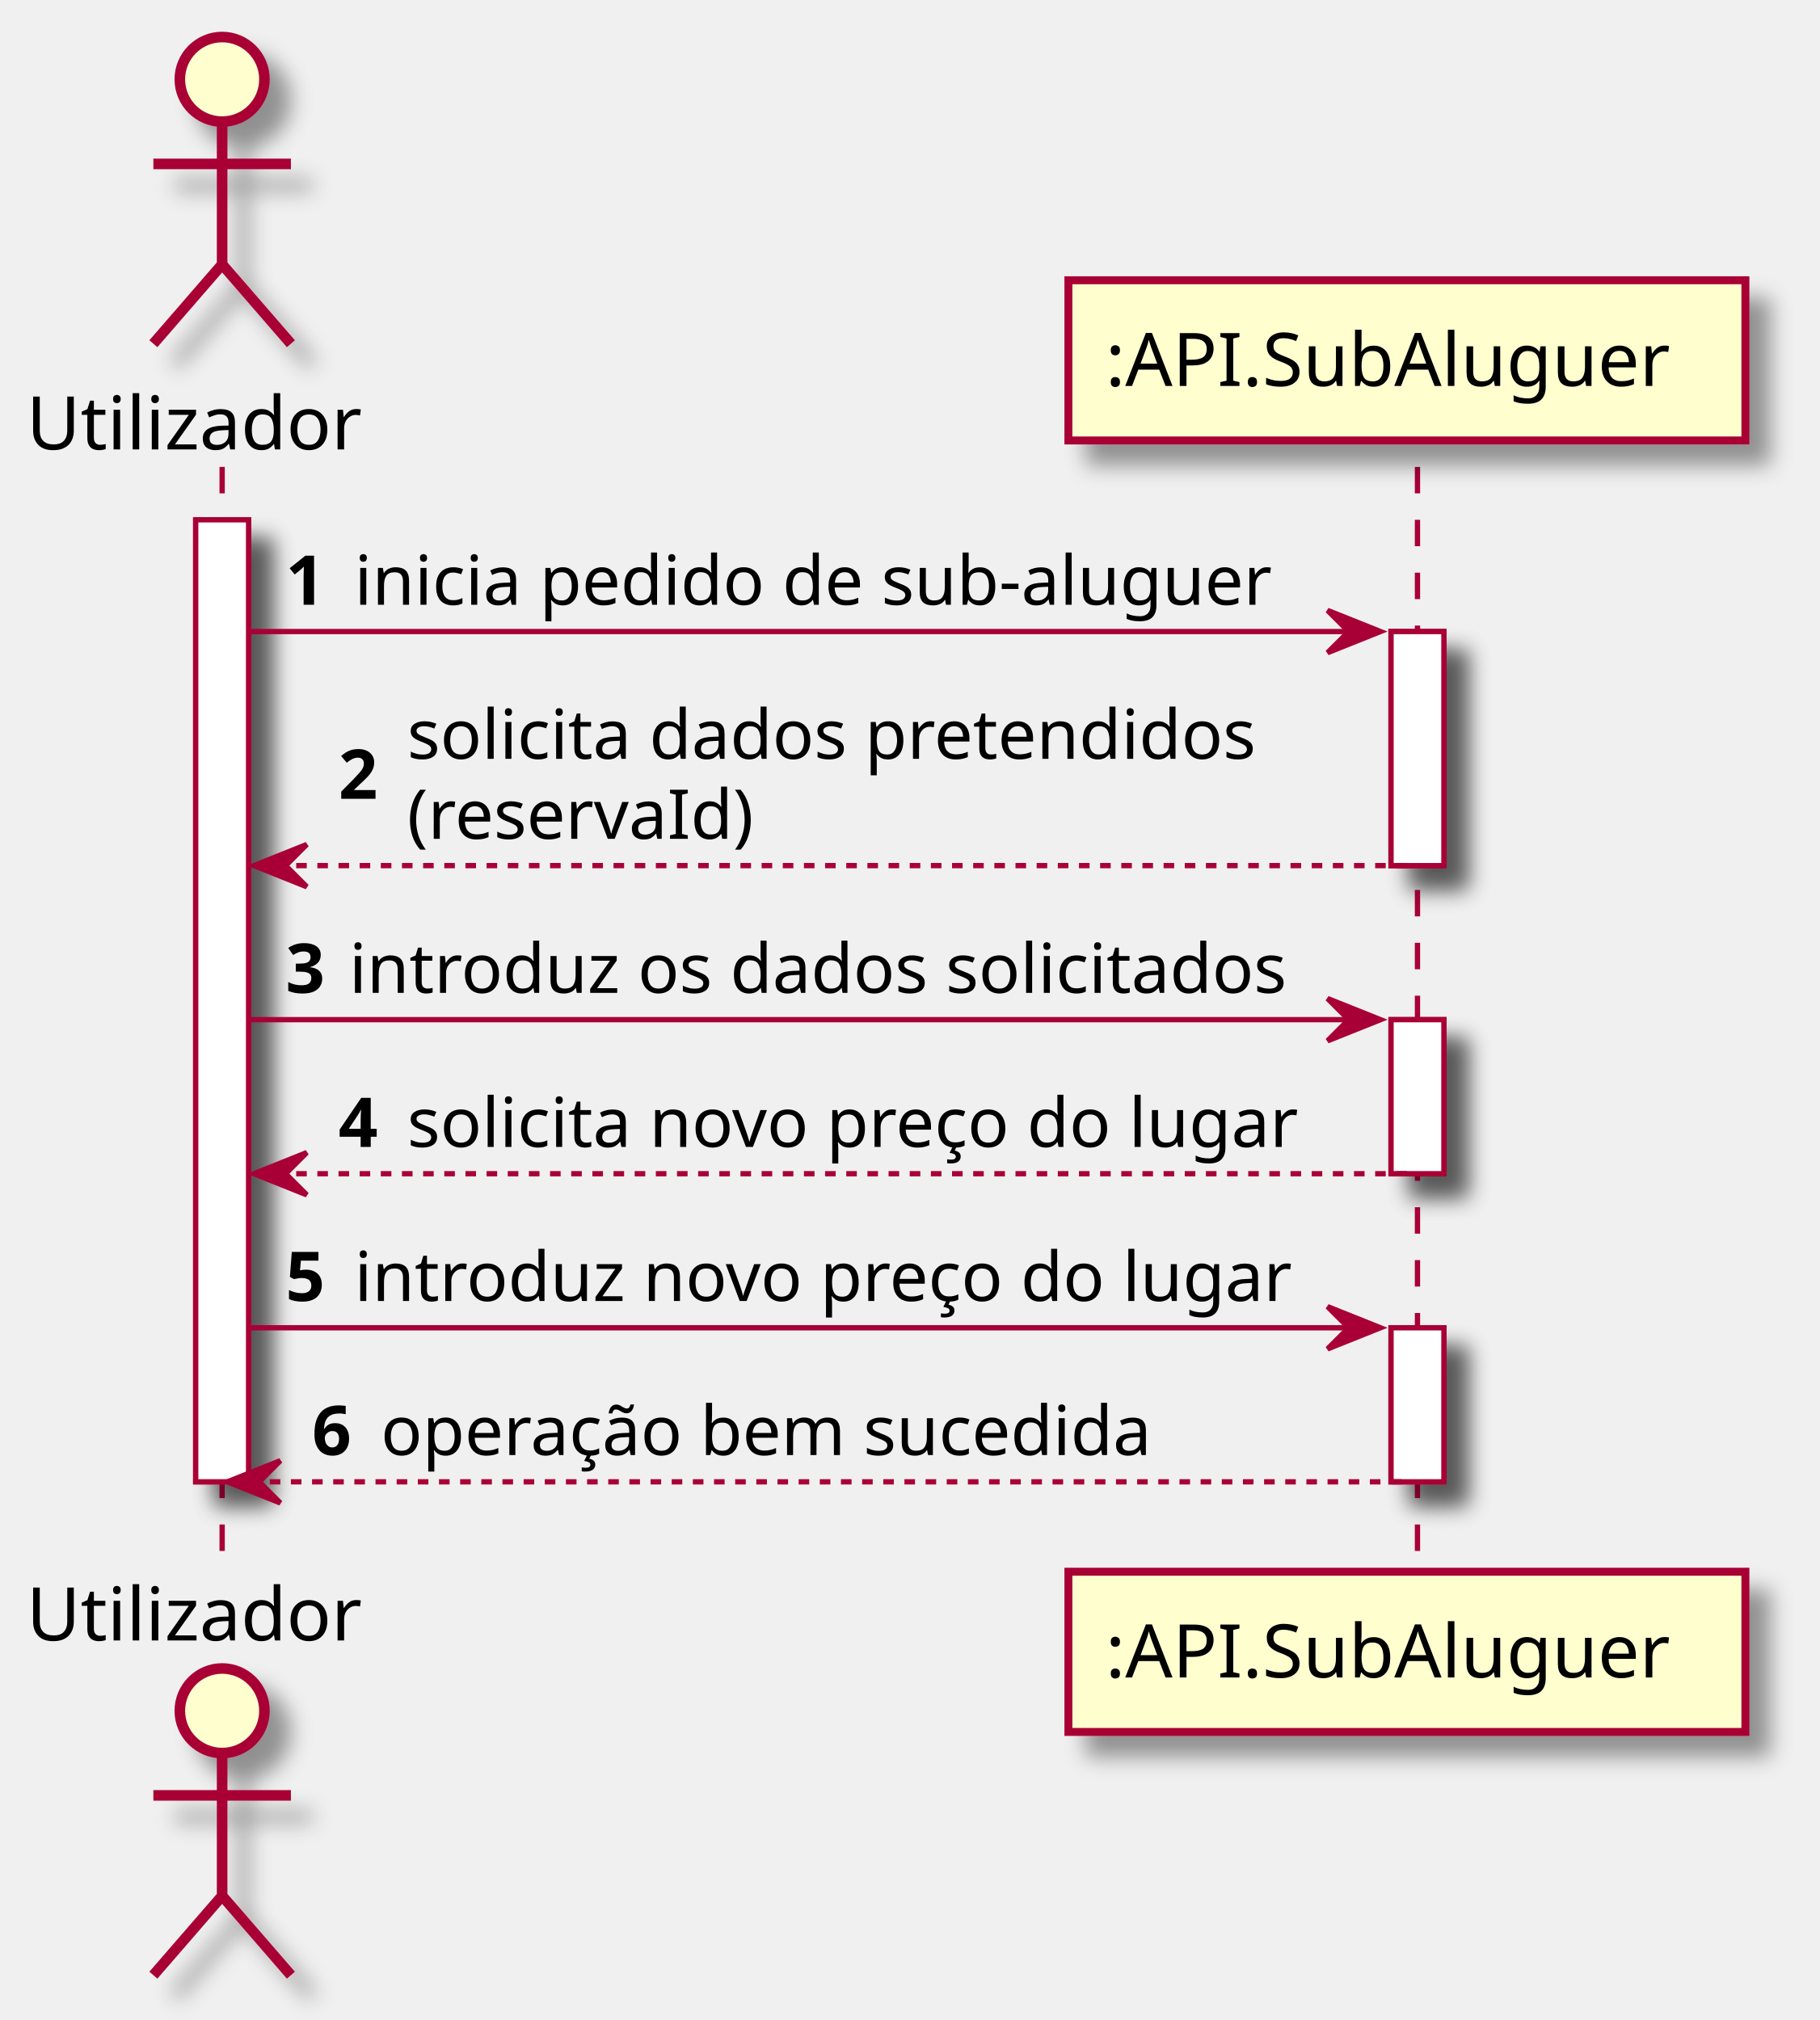
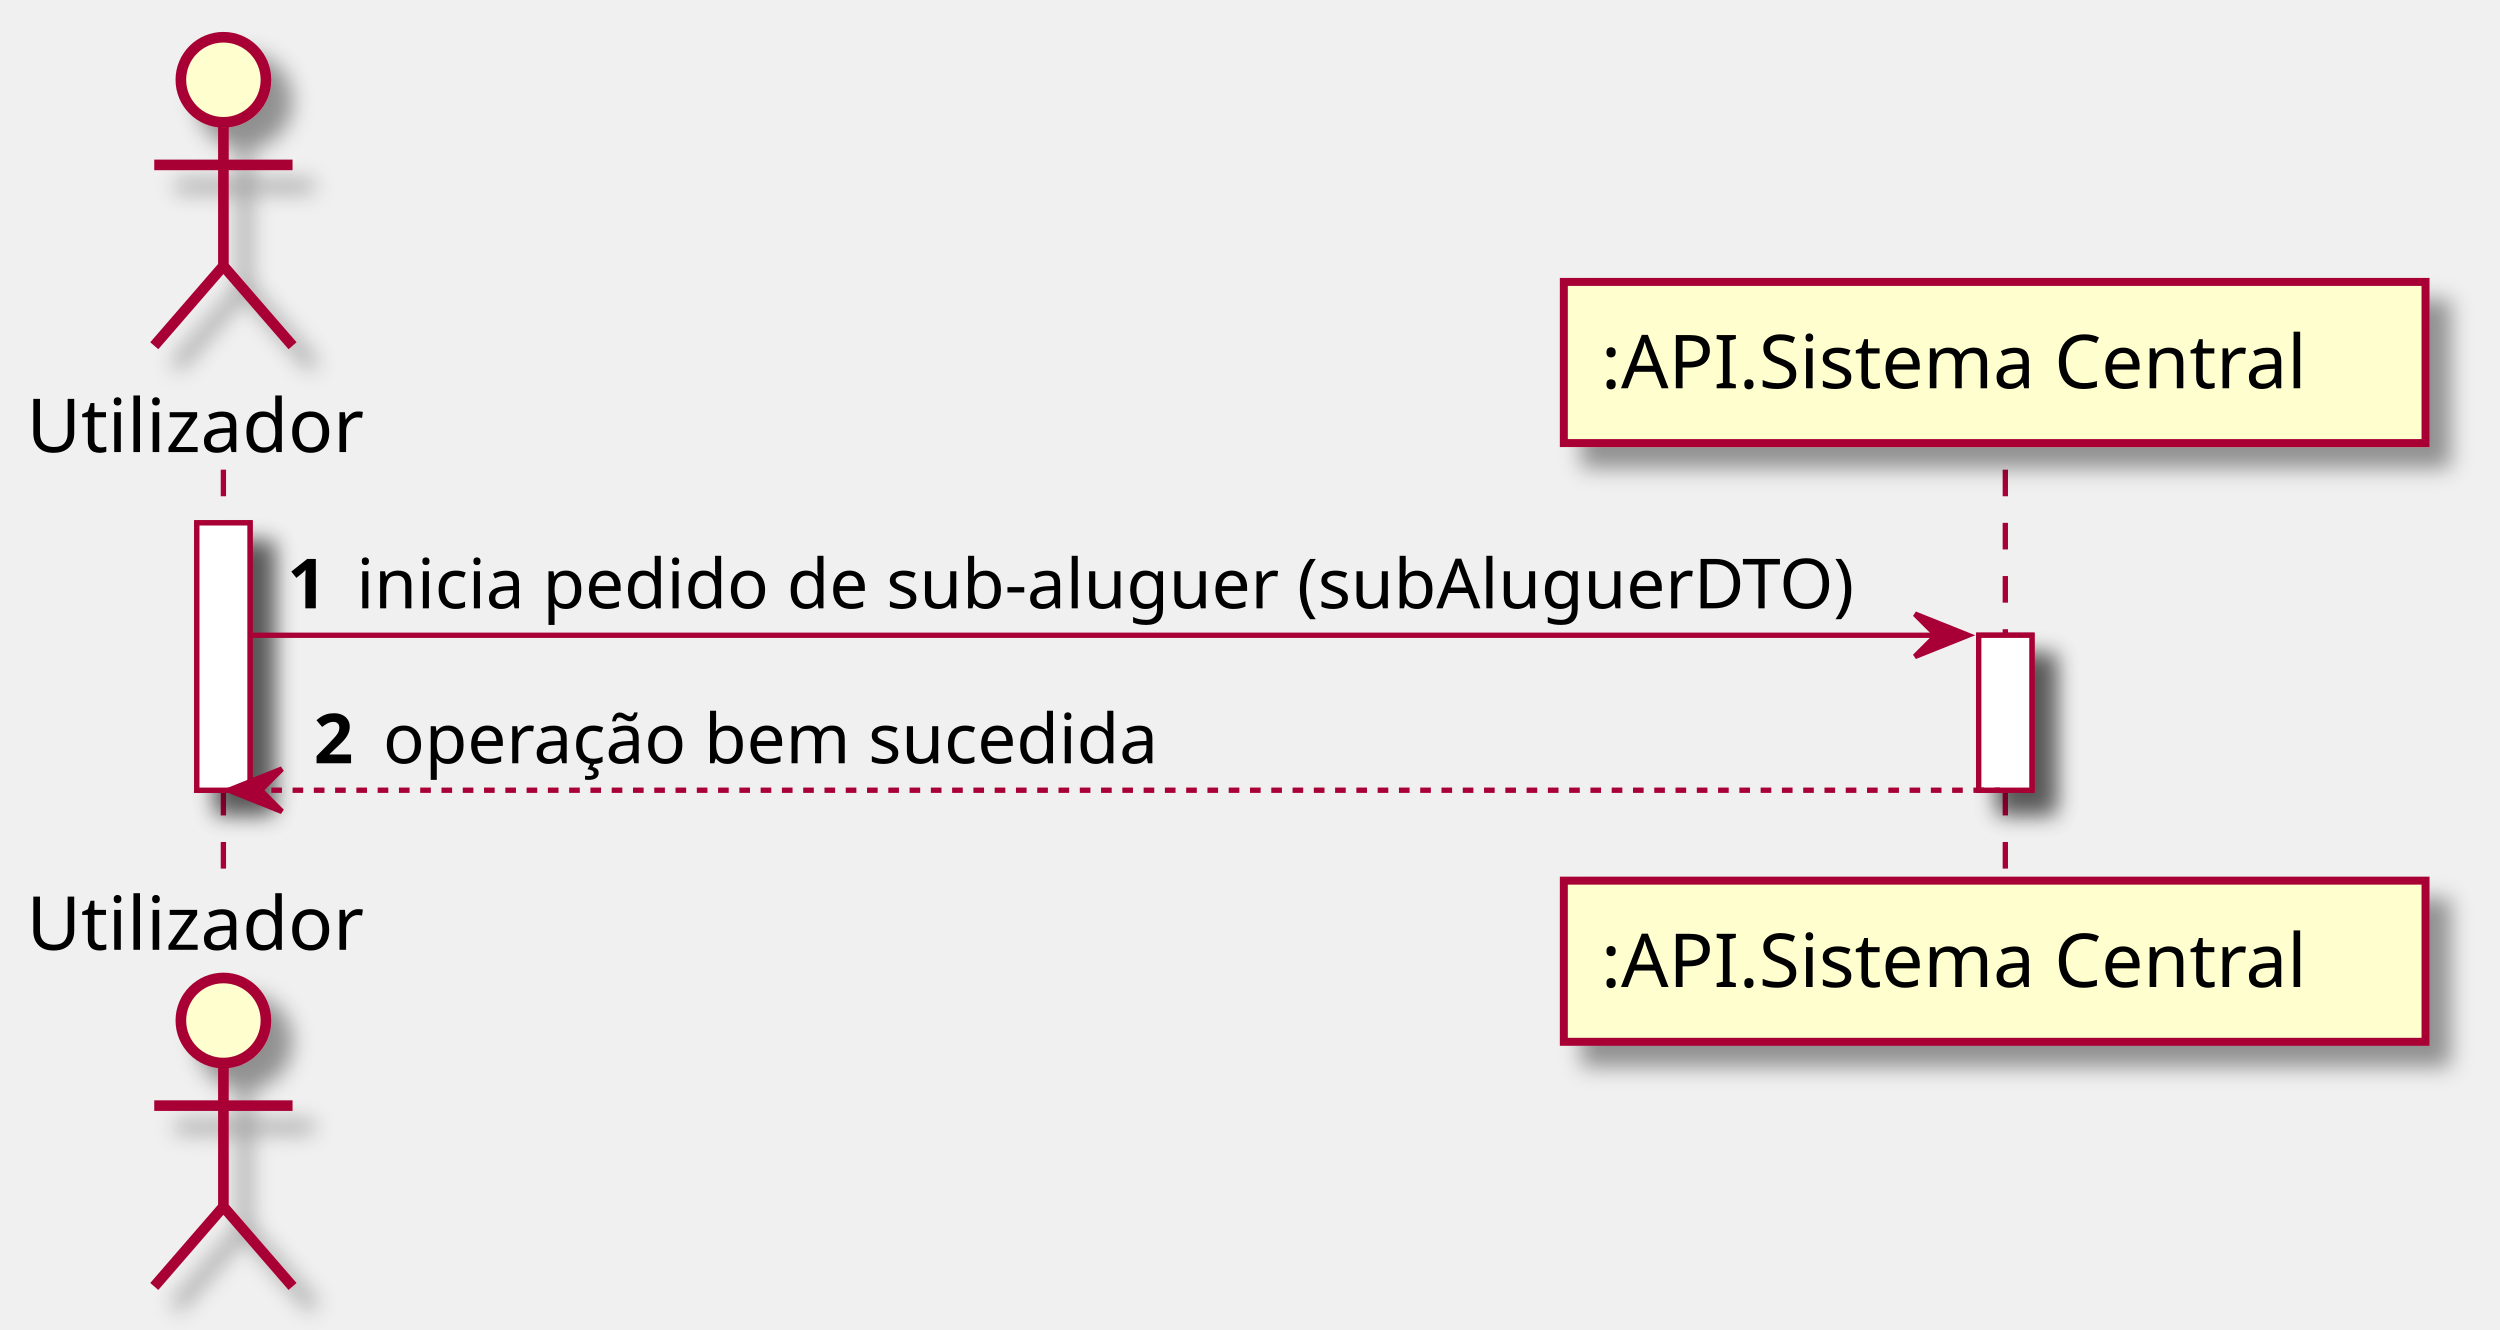
- <svg xmlns="http://www.w3.org/2000/svg" contentScriptType="application/ecmascript" contentStyleType="text/css" height="382px" preserveAspectRatio="none" style="width:344px;height:382px;" version="1.1" viewBox="0 0 344 382" width="344px" zoomAndPan="magnify">
+ <svg xmlns="http://www.w3.org/2000/svg" contentScriptType="application/ecmascript" contentStyleType="text/css" height="250px" preserveAspectRatio="none" style="width:470px;height:250px;" version="1.1" viewBox="0 0 470 250" width="470px" zoomAndPan="magnify">
  <defs>
-     <filter height="300%" id="f1lpor35z6wxu2" width="300%" x="-1" y="-1">
+     <filter height="300%" id="flbr5xhfcxmjx" width="300%" x="-1" y="-1">
      <feGaussianBlur result="blurOut" stdDeviation="2.0" />
      <feColorMatrix in="blurOut" result="blurOut2" type="matrix" values="0 0 0 0 0 0 0 0 0 0 0 0 0 0 0 0 0 0 .4 0" />
      <feOffset dx="4.0" dy="4.0" in="blurOut2" result="blurOut3" />
      <feBlend in="SourceGraphic" in2="blurOut3" mode="normal" />
    </filter>
  </defs>
  <g>
-     <rect fill="#FFFFFF" filter="url(#f1lpor35z6wxu2)" height="181.93" style="stroke:#A80036;stroke-width:1.0;" width="10" x="37" y="98.297" />
-     <rect fill="#FFFFFF" filter="url(#f1lpor35z6wxu2)" height="44.266" style="stroke:#A80036;stroke-width:1.0;" width="10" x="263" y="119.43" />
-     <rect fill="#FFFFFF" filter="url(#f1lpor35z6wxu2)" height="29.133" style="stroke:#A80036;stroke-width:1.0;" width="10" x="263" y="192.828" />
-     <rect fill="#FFFFFF" filter="url(#f1lpor35z6wxu2)" height="29.133" style="stroke:#A80036;stroke-width:1.0;" width="10" x="263" y="251.094" />
-     <line style="stroke:#A80036;stroke-width:1.0;stroke-dasharray:5.0,5.0;" x1="42" x2="42" y1="88.297" y2="298.227" />
-     <line style="stroke:#A80036;stroke-width:1.0;stroke-dasharray:5.0,5.0;" x1="268" x2="268" y1="88.297" y2="298.227" />
+     <rect fill="#FFFFFF" filter="url(#flbr5xhfcxmjx)" height="50.266" style="stroke:#A80036;stroke-width:1.0;" width="10" x="37" y="98.297" />
+     <rect fill="#FFFFFF" filter="url(#flbr5xhfcxmjx)" height="29.133" style="stroke:#A80036;stroke-width:1.0;" width="10" x="372" y="119.43" />
+     <line style="stroke:#A80036;stroke-width:1.0;stroke-dasharray:5.0,5.0;" x1="42" x2="42" y1="88.297" y2="166.562" />
+     <line style="stroke:#A80036;stroke-width:1.0;stroke-dasharray:5.0,5.0;" x1="377" x2="377" y1="88.297" y2="166.562" />
    <text fill="#000000" font-family="sans-serif" font-size="14" lengthAdjust="spacing" textLength="68" x="5" y="84.995">Utilizador</text>
-     <ellipse cx="42" cy="15" fill="#FEFECE" filter="url(#f1lpor35z6wxu2)" rx="8" ry="8" style="stroke:#A80036;stroke-width:2.0;" />
-     <path d="M42,23 L42,50 M29,31 L55,31 M42,50 L29,65 M42,50 L55,65 " fill="none" filter="url(#f1lpor35z6wxu2)" style="stroke:#A80036;stroke-width:2.0;" />
-     <text fill="#000000" font-family="sans-serif" font-size="14" lengthAdjust="spacing" textLength="68" x="5" y="310.222">Utilizador</text>
-     <ellipse cx="42" cy="323.523" fill="#FEFECE" filter="url(#f1lpor35z6wxu2)" rx="8" ry="8" style="stroke:#A80036;stroke-width:2.0;" />
-     <path d="M42,331.523 L42,358.523 M29,339.523 L55,339.523 M42,358.523 L29,373.523 M42,358.523 L55,373.523 " fill="none" filter="url(#f1lpor35z6wxu2)" style="stroke:#A80036;stroke-width:2.0;" />
-     <rect fill="#FEFECE" filter="url(#f1lpor35z6wxu2)" height="30.297" style="stroke:#A80036;stroke-width:1.5;" width="128" x="202" y="53" />
-     <text fill="#000000" font-family="sans-serif" font-size="14" lengthAdjust="spacing" textLength="114" x="209" y="72.995">:API.SubAluguer</text>
-     <rect fill="#FEFECE" filter="url(#f1lpor35z6wxu2)" height="30.297" style="stroke:#A80036;stroke-width:1.5;" width="128" x="202" y="297.227" />
-     <text fill="#000000" font-family="sans-serif" font-size="14" lengthAdjust="spacing" textLength="114" x="209" y="317.222">:API.SubAluguer</text>
-     <rect fill="#FFFFFF" filter="url(#f1lpor35z6wxu2)" height="181.93" style="stroke:#A80036;stroke-width:1.0;" width="10" x="37" y="98.297" />
-     <rect fill="#FFFFFF" filter="url(#f1lpor35z6wxu2)" height="44.266" style="stroke:#A80036;stroke-width:1.0;" width="10" x="263" y="119.43" />
-     <rect fill="#FFFFFF" filter="url(#f1lpor35z6wxu2)" height="29.133" style="stroke:#A80036;stroke-width:1.0;" width="10" x="263" y="192.828" />
-     <rect fill="#FFFFFF" filter="url(#f1lpor35z6wxu2)" height="29.133" style="stroke:#A80036;stroke-width:1.0;" width="10" x="263" y="251.094" />
-     <polygon fill="#A80036" points="251,115.43,261,119.43,251,123.43,255,119.43" style="stroke:#A80036;stroke-width:1.0;" />
-     <line style="stroke:#A80036;stroke-width:1.0;" x1="47" x2="257" y1="119.43" y2="119.43" />
+     <ellipse cx="42" cy="15" fill="#FEFECE" filter="url(#flbr5xhfcxmjx)" rx="8" ry="8" style="stroke:#A80036;stroke-width:2.0;" />
+     <path d="M42,23 L42,50 M29,31 L55,31 M42,50 L29,65 M42,50 L55,65 " fill="none" filter="url(#flbr5xhfcxmjx)" style="stroke:#A80036;stroke-width:2.0;" />
+     <text fill="#000000" font-family="sans-serif" font-size="14" lengthAdjust="spacing" textLength="68" x="5" y="178.558">Utilizador</text>
+     <ellipse cx="42" cy="191.859" fill="#FEFECE" filter="url(#flbr5xhfcxmjx)" rx="8" ry="8" style="stroke:#A80036;stroke-width:2.0;" />
+     <path d="M42,199.859 L42,226.859 M29,207.859 L55,207.859 M42,226.859 L29,241.859 M42,226.859 L55,241.859 " fill="none" filter="url(#flbr5xhfcxmjx)" style="stroke:#A80036;stroke-width:2.0;" />
+     <rect fill="#FEFECE" filter="url(#flbr5xhfcxmjx)" height="30.297" style="stroke:#A80036;stroke-width:1.5;" width="162" x="294" y="53" />
+     <text fill="#000000" font-family="sans-serif" font-size="14" lengthAdjust="spacing" textLength="148" x="301" y="72.995">:API.Sistema Central</text>
+     <rect fill="#FEFECE" filter="url(#flbr5xhfcxmjx)" height="30.297" style="stroke:#A80036;stroke-width:1.5;" width="162" x="294" y="165.562" />
+     <text fill="#000000" font-family="sans-serif" font-size="14" lengthAdjust="spacing" textLength="148" x="301" y="185.558">:API.Sistema Central</text>
+     <rect fill="#FFFFFF" filter="url(#flbr5xhfcxmjx)" height="50.266" style="stroke:#A80036;stroke-width:1.0;" width="10" x="37" y="98.297" />
+     <rect fill="#FFFFFF" filter="url(#flbr5xhfcxmjx)" height="29.133" style="stroke:#A80036;stroke-width:1.0;" width="10" x="372" y="119.43" />
+     <polygon fill="#A80036" points="360,115.43,370,119.43,360,123.43,364,119.43" style="stroke:#A80036;stroke-width:1.0;" />
+     <line style="stroke:#A80036;stroke-width:1.0;" x1="47" x2="366" y1="119.43" y2="119.43" />
    <text fill="#000000" font-family="sans-serif" font-size="13" font-weight="bold" lengthAdjust="spacing" textLength="9" x="54" y="114.364">1</text>
-     <text fill="#000000" font-family="sans-serif" font-size="13" lengthAdjust="spacing" textLength="179" x="67" y="114.364">inicia pedido de sub-aluguer</text>
-     <polygon fill="#A80036" points="58,159.695,48,163.695,58,167.695,54,163.695" style="stroke:#A80036;stroke-width:1.0;" />
-     <line style="stroke:#A80036;stroke-width:1.0;stroke-dasharray:2.0,2.0;" x1="52" x2="267" y1="163.695" y2="163.695" />
-     <text fill="#000000" font-family="sans-serif" font-size="13" font-weight="bold" lengthAdjust="spacing" textLength="9" x="64" y="151.063">2</text>
-     <text fill="#000000" font-family="sans-serif" font-size="13" lengthAdjust="spacing" textLength="167" x="77" y="143.497">solicita dados pretendidos</text>
-     <text fill="#000000" font-family="sans-serif" font-size="13" lengthAdjust="spacing" textLength="70" x="77" y="158.629">(reservaId)</text>
-     <polygon fill="#A80036" points="251,188.828,261,192.828,251,196.828,255,192.828" style="stroke:#A80036;stroke-width:1.0;" />
-     <line style="stroke:#A80036;stroke-width:1.0;" x1="47" x2="257" y1="192.828" y2="192.828" />
-     <text fill="#000000" font-family="sans-serif" font-size="13" font-weight="bold" lengthAdjust="spacing" textLength="8" x="54" y="187.762">3</text>
-     <text fill="#000000" font-family="sans-serif" font-size="13" lengthAdjust="spacing" textLength="185" x="66" y="187.762">introduz os dados solicitados</text>
-     <polygon fill="#A80036" points="58,217.961,48,221.961,58,225.961,54,221.961" style="stroke:#A80036;stroke-width:1.0;" />
-     <line style="stroke:#A80036;stroke-width:1.0;stroke-dasharray:2.0,2.0;" x1="52" x2="267" y1="221.961" y2="221.961" />
-     <text fill="#000000" font-family="sans-serif" font-size="13" font-weight="bold" lengthAdjust="spacing" textLength="9" x="64" y="216.895">4</text>
-     <text fill="#000000" font-family="sans-serif" font-size="13" lengthAdjust="spacing" textLength="176" x="77" y="216.895">solicita novo preço do lugar</text>
-     <polygon fill="#A80036" points="251,247.094,261,251.094,251,255.094,255,251.094" style="stroke:#A80036;stroke-width:1.0;" />
-     <line style="stroke:#A80036;stroke-width:1.0;" x1="47" x2="257" y1="251.094" y2="251.094" />
-     <text fill="#000000" font-family="sans-serif" font-size="13" font-weight="bold" lengthAdjust="spacing" textLength="9" x="54" y="246.028">5</text>
-     <text fill="#000000" font-family="sans-serif" font-size="13" lengthAdjust="spacing" textLength="184" x="67" y="246.028">introduz novo preço do lugar</text>
-     <polygon fill="#A80036" points="53,276.227,43,280.227,53,284.227,49,280.227" style="stroke:#A80036;stroke-width:1.0;" />
-     <line style="stroke:#A80036;stroke-width:1.0;stroke-dasharray:2.0,2.0;" x1="47" x2="267" y1="280.227" y2="280.227" />
-     <text fill="#000000" font-family="sans-serif" font-size="13" font-weight="bold" lengthAdjust="spacing" textLength="9" x="59" y="275.161">6</text>
-     <text fill="#000000" font-family="sans-serif" font-size="13" lengthAdjust="spacing" textLength="154" x="72" y="275.161">operação bem sucedida</text>
+     <text fill="#000000" font-family="sans-serif" font-size="13" lengthAdjust="spacing" textLength="293" x="67" y="114.364">inicia pedido de sub-aluguer (subAluguerDTO)</text>
+     <polygon fill="#A80036" points="53,144.562,43,148.562,53,152.562,49,148.562" style="stroke:#A80036;stroke-width:1.0;" />
+     <line style="stroke:#A80036;stroke-width:1.0;stroke-dasharray:2.0,2.0;" x1="47" x2="376" y1="148.562" y2="148.562" />
+     <text fill="#000000" font-family="sans-serif" font-size="13" font-weight="bold" lengthAdjust="spacing" textLength="9" x="59" y="143.497">2</text>
+     <text fill="#000000" font-family="sans-serif" font-size="13" lengthAdjust="spacing" textLength="154" x="72" y="143.497">operação bem sucedida</text>
  </g>
</svg>
